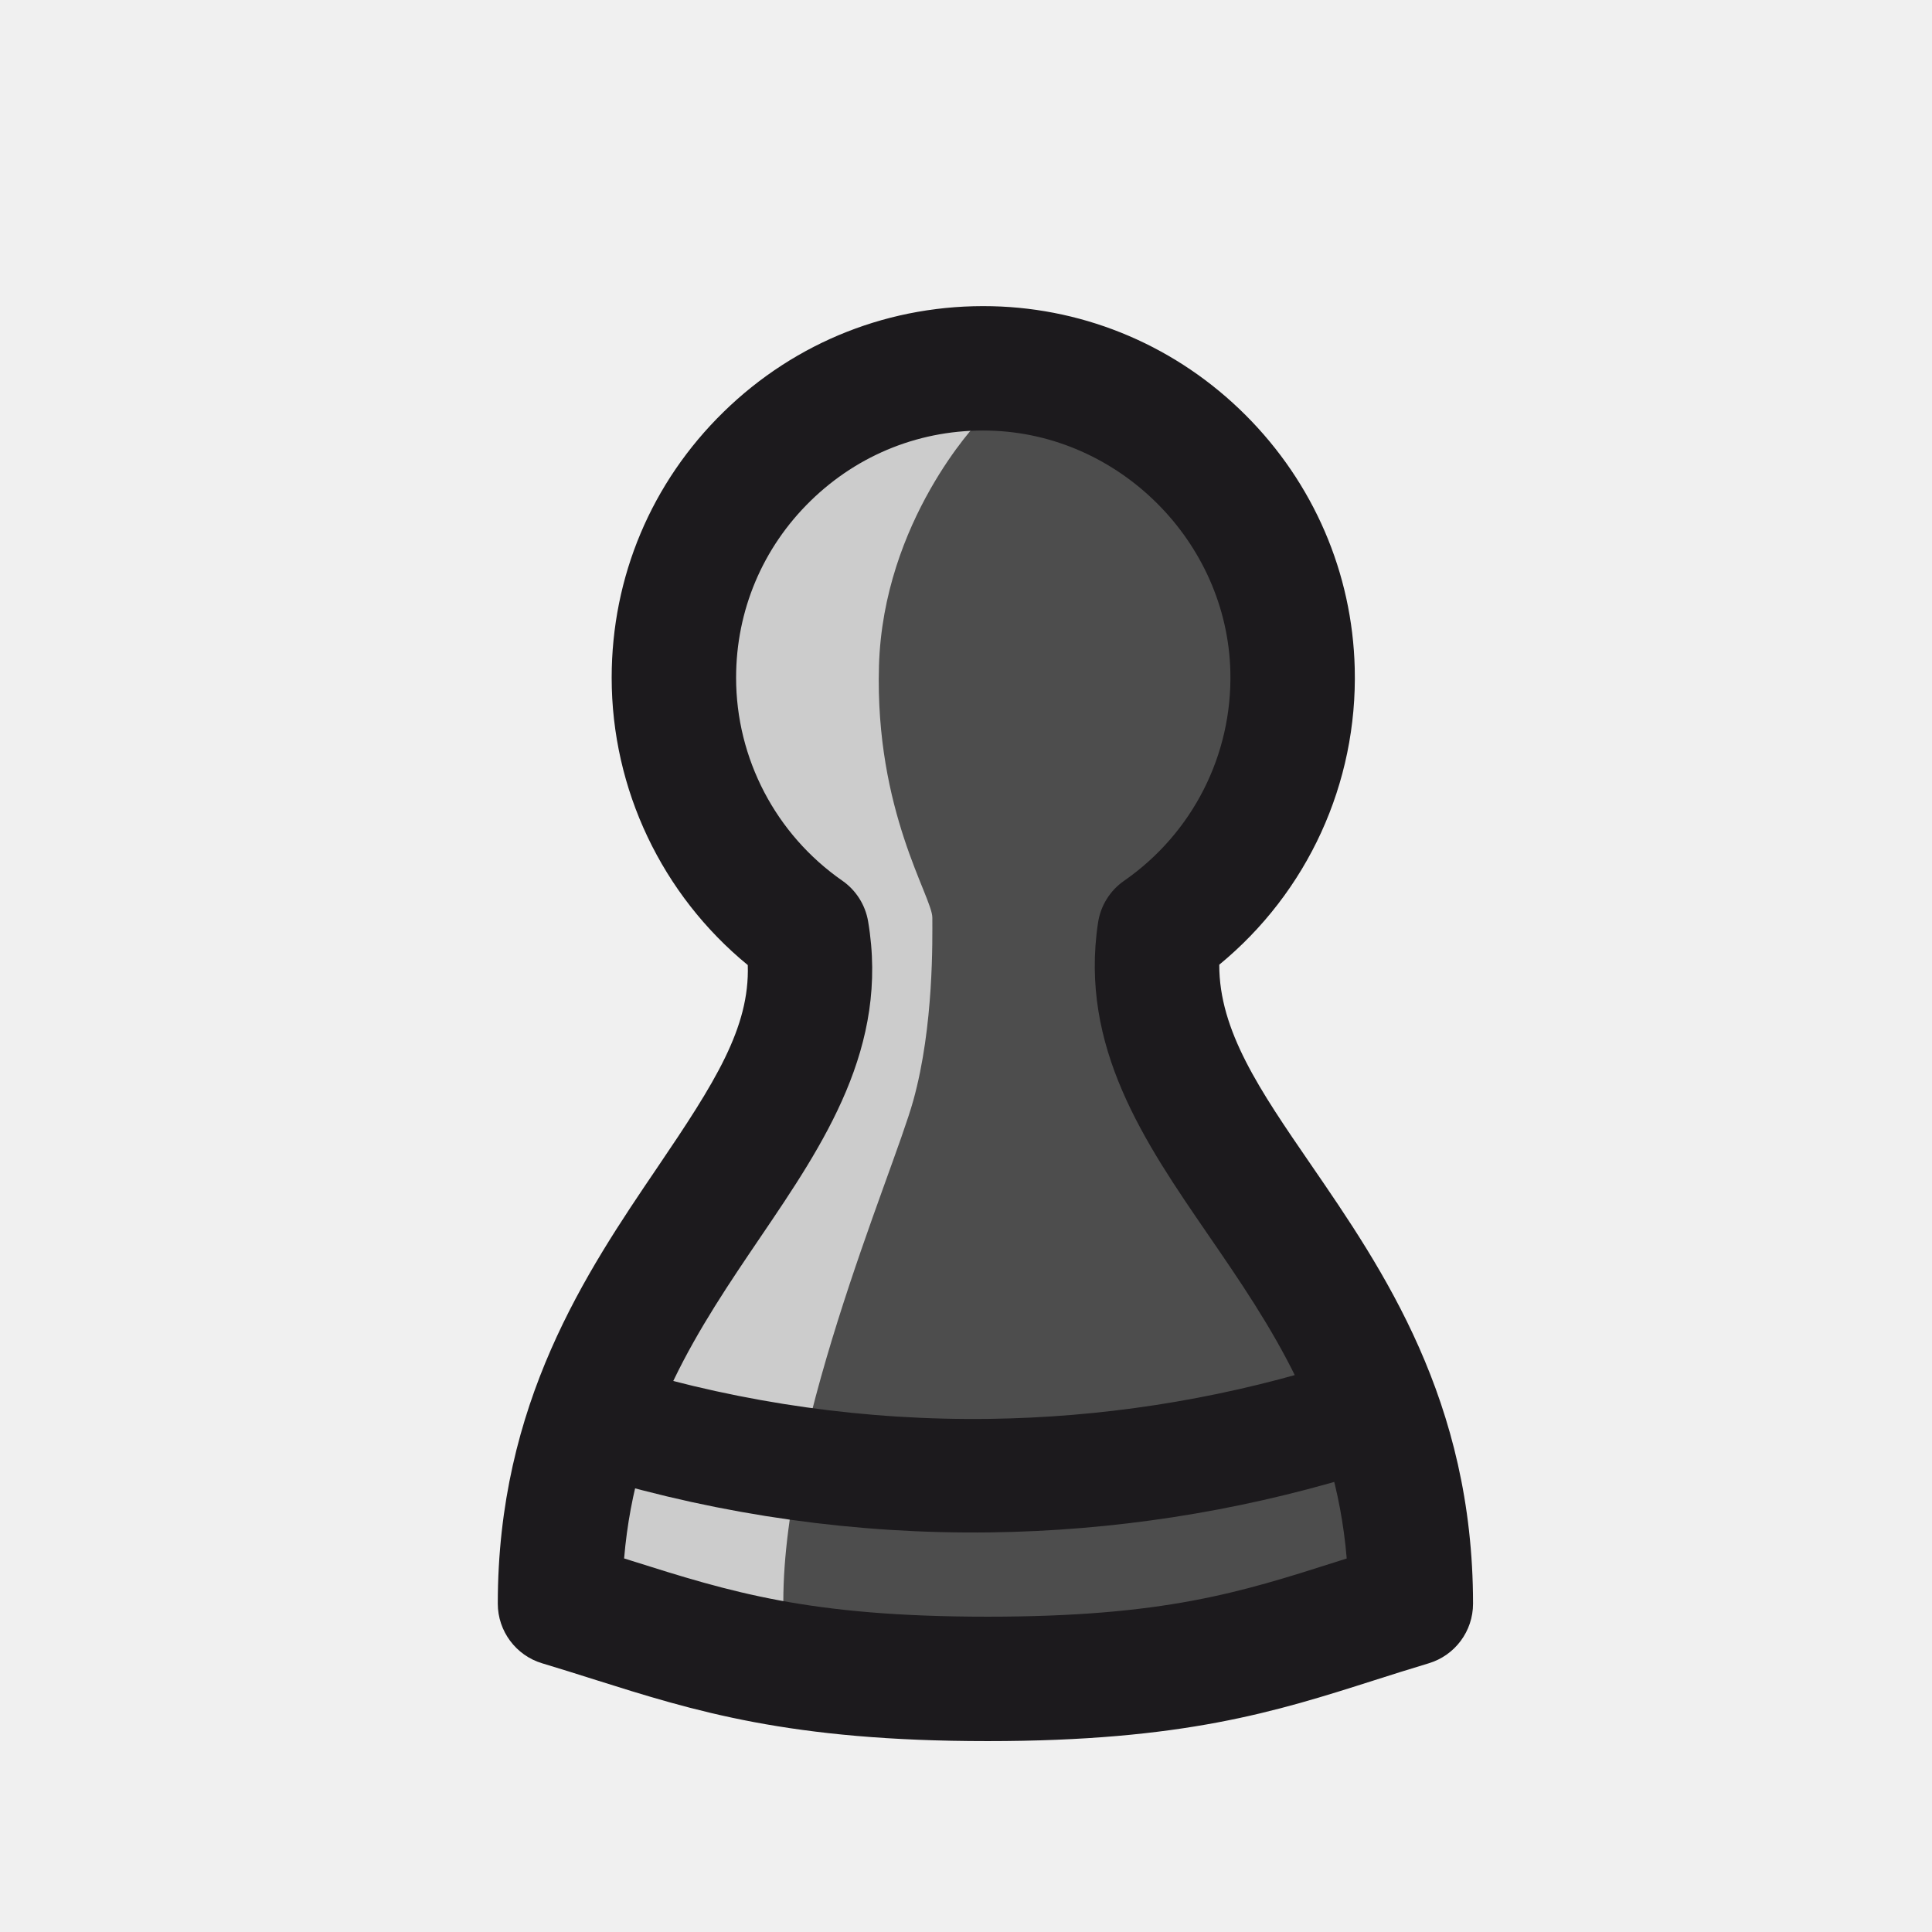
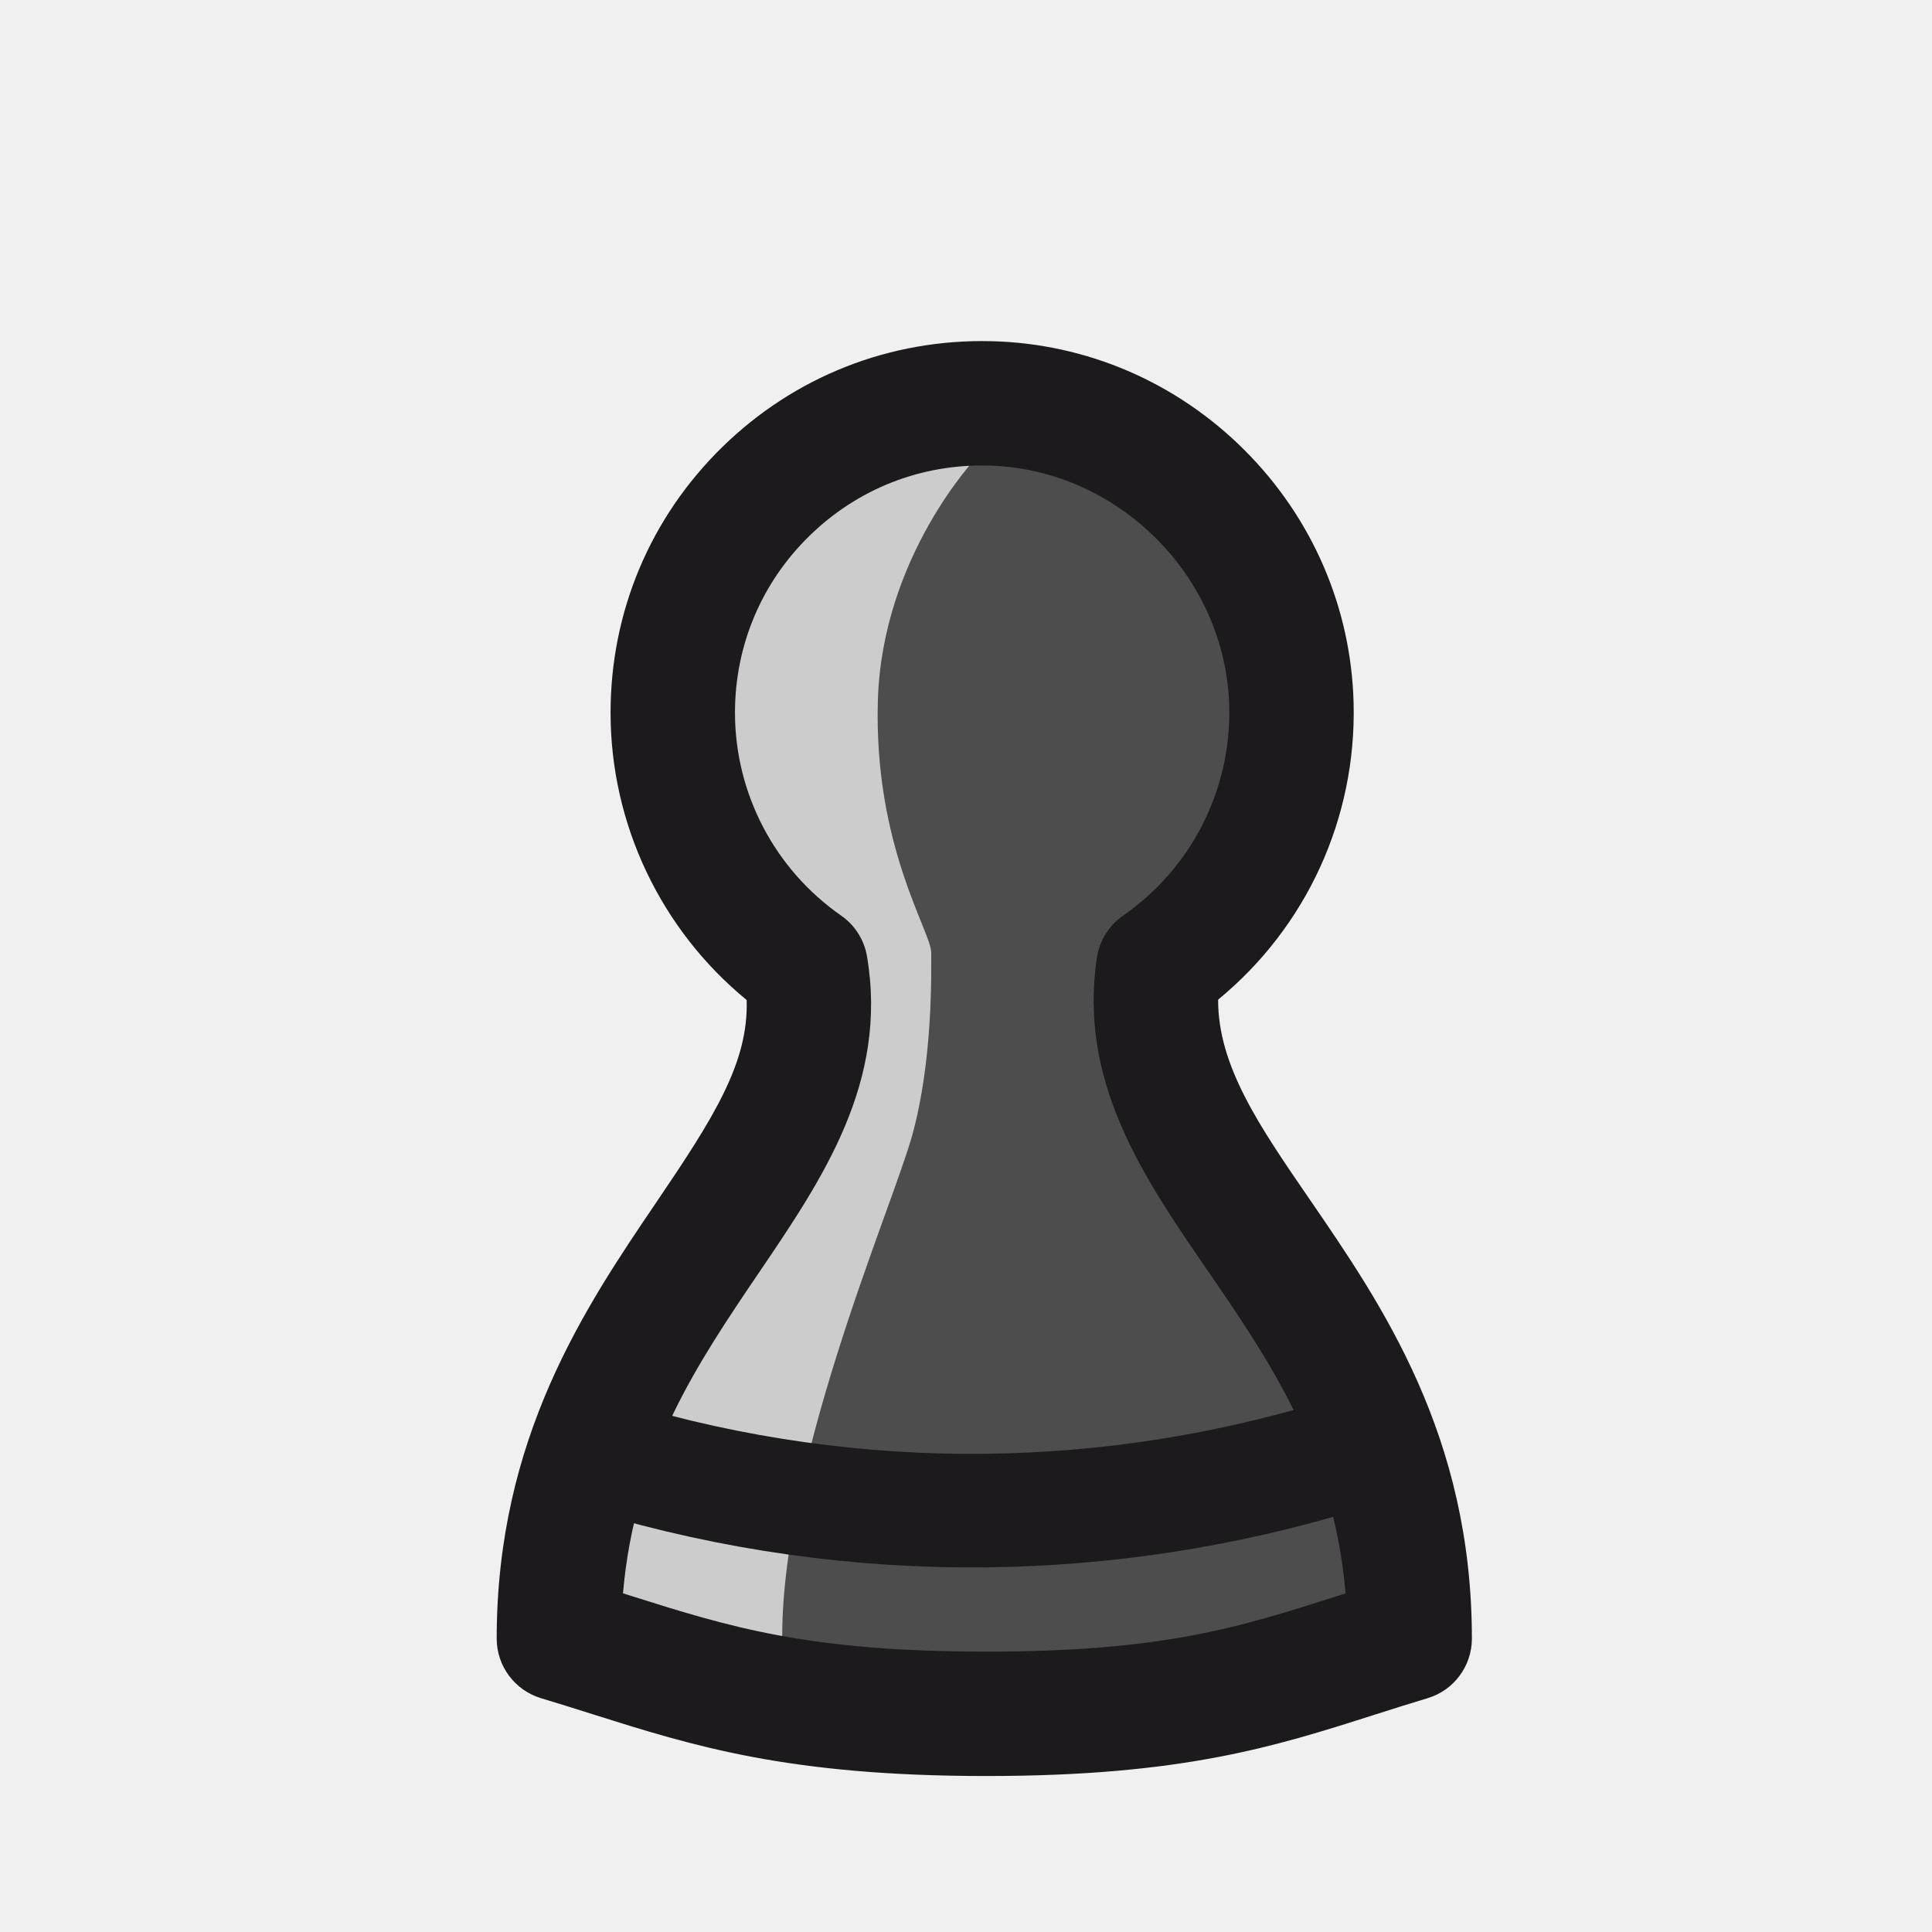
- <svg xmlns="http://www.w3.org/2000/svg" width="100%" height="100%" viewBox="0 0 591 591" version="1.1" xml:space="preserve" style="fill-rule:evenodd;clip-rule:evenodd;stroke-linecap:round;stroke-linejoin:round;stroke-miterlimit:10;">
-   <g transform="matrix(1,0,0,1,-354,-904)">
-     <g transform="matrix(1,0,0,1,169.792,27.3962)">
-       <g id="bP.svg" transform="matrix(5.90551,0,0,5.90551,479.815,1172.24)">
-         <g id="bP.svg1">
-           <g id="bP.svg2" transform="matrix(1,0,0,1,-50,-50)">
-             <g transform="matrix(1,0,0,1,0,-3.94896)">
-               <path d="M73.023,86.959C73.023,69.13 58.322,63.291 60.008,52.159C64.277,49.193 67.038,44.207 66.897,38.582C66.684,30.09 59.754,23.172 51.263,22.972C42.235,22.759 34.851,30.014 34.851,38.993C34.851,44.444 37.575,49.257 41.734,52.153C43.622,63.291 28.952,69.202 28.952,86.959C35.458,88.91 39.679,90.854 51.098,90.854C62.517,90.854 66.516,88.91 73.023,86.959" style="fill:rgb(77,77,77);fill-rule:nonzero;" />
-             </g>
-             <g transform="matrix(1,0,0,1,0,-3.94896)">
-               <path d="M50.608,25.75C50.608,25.75 45.689,30.867 45.474,38.387C45.259,45.906 48.238,50.344 48.238,51.418C48.238,52.493 48.326,57.029 47.251,60.896C46.177,64.763 40.143,78.469 40.538,87.749C40.813,94.218 29.565,85.698 29.565,85.698L31.068,74.527L42.239,58.199L41.38,51.325L34.72,41.013L38.587,28.767L50.608,25.75Z" style="fill:rgb(204,204,204);fill-rule:nonzero;" />
-             </g>
-             <g transform="matrix(1,0,0,1,0,-3.94896)">
-               <clipPath id="_clip1">
-                 <rect x="25.729" y="19.745" width="50.516" height="74.331" />
-               </clipPath>
-               <g clip-path="url(#_clip1)">
-                 <path d="M73.023,86.959L73.024,86.959L73.023,86.959ZM32.272,84.613C32.395,84.651 32.517,84.691 32.638,84.728C37.775,86.35 41.833,87.631 51.098,87.631C60.241,87.631 64.175,86.378 69.154,84.791C69.336,84.733 69.519,84.674 69.703,84.616C69.099,77.42 65.763,72.562 62.526,67.849C59.242,63.068 55.846,58.123 56.822,51.677C56.955,50.801 57.442,50.018 58.17,49.513C61.725,47.042 63.784,42.986 63.675,38.663C63.507,31.945 57.905,26.352 51.187,26.193C47.702,26.106 44.417,27.404 41.931,29.833C39.443,32.263 38.073,35.516 38.073,38.993C38.073,43.179 40.129,47.11 43.575,49.507C44.285,50.001 44.767,50.761 44.911,51.613C46.014,58.121 42.621,63.125 39.339,67.964C36.156,72.66 32.873,77.501 32.272,84.613M51.098,94.076C40.839,94.076 35.913,92.521 30.698,90.875C29.837,90.602 28.948,90.322 28.026,90.045C26.667,89.638 25.73,88.378 25.729,86.959C25.729,76.552 30.318,69.785 34.005,64.347C36.983,59.955 38.782,57.121 38.678,53.878C34.237,50.236 31.628,44.778 31.628,38.993C31.628,33.766 33.688,28.875 37.427,25.223C41.166,21.57 46.105,19.63 51.338,19.75C56.277,19.866 60.937,21.868 64.461,25.387C67.985,28.906 69.994,33.563 70.118,38.501C70.268,44.472 67.669,50.103 63.101,53.858C63.09,57.285 65.218,60.384 67.839,64.2C71.584,69.654 76.246,76.439 76.246,86.959C76.246,88.382 75.312,89.637 73.949,90.046C72.964,90.341 72.022,90.641 71.112,90.931C66.037,92.549 61.243,94.076 51.099,94.076" style="fill:rgb(28,26,29);fill-rule:nonzero;" />
-               </g>
-             </g>
-             <g transform="matrix(1,0,0,-1,10.7849,91.7558)">
-               <path d="M20.781,18.137C27.149,16.223 33.772,15.294 40.421,15.38C46.493,15.461 52.524,16.389 58.339,18.137" style="fill:white;fill-rule:nonzero;stroke:rgb(28,26,29);stroke-width:5.88px;" />
-             </g>
-           </g>
-           <g id="bP.svg3">
-                     </g>
-         </g>
-       </g>
-     </g>
+ <svg xmlns="http://www.w3.org/2000/svg" width="100%" height="100%" viewBox="0 0 417 417" version="1.1" xml:space="preserve" style="fill-rule:evenodd;clip-rule:evenodd;stroke-linecap:round;stroke-linejoin:round;stroke-miterlimit:10;">
+   <path d="M304.261,353.677c0,-74.287 -61.252,-98.614 -54.227,-144.997c17.788,-12.36 29.29,-33.136 28.702,-56.574c-0.887,-35.382 -29.759,-64.209 -65.142,-65.041c-37.615,-0.887 -68.383,29.341 -68.383,66.754c0,22.715 11.35,42.768 28.682,54.832c7.867,46.412 -53.261,71.041 -53.261,145.026c27.111,8.128 44.699,16.23 92.278,16.23c47.578,-0 64.241,-8.102 91.352,-16.23" style="fill:#4d4d4d;fill-rule:nonzero;" />
+   <path d="M210.866,98.64c0,0 -20.497,21.323 -21.39,52.653c-0.897,31.33 11.518,49.822 11.518,54.298c-0,4.477 0.362,23.377 -4.114,39.49c-4.476,16.113 -29.617,73.22 -27.972,111.887c1.148,26.954 -45.72,-8.545 -45.72,-8.545l6.263,-46.547l46.546,-68.03l-3.579,-28.644l-27.75,-42.966l16.113,-51.024l50.085,-12.572Z" style="fill:#ccc;fill-rule:nonzero;" />
+   <g>
+     <path d="M304.261,353.677l0.007,0l-0.007,0Zm-169.793,-9.776c0.51,0.162 1.018,0.325 1.526,0.482c21.403,6.759 38.31,12.097 76.916,12.097c38.095,-0 54.485,-5.222 75.232,-11.836c0.759,-0.241 1.52,-0.485 2.287,-0.73c-2.515,-29.983 -16.417,-50.225 -29.905,-69.862c-13.684,-19.921 -27.834,-40.524 -23.765,-67.384c0.553,-3.647 2.585,-6.909 5.614,-9.014c14.815,-10.297 23.392,-27.198 22.939,-45.21c-0.701,-27.992 -24.041,-51.297 -52.032,-51.956c-14.523,-0.363 -28.207,5.043 -38.568,15.166c-10.366,10.122 -16.074,23.678 -16.074,38.165c-0,17.441 8.567,33.821 22.923,43.809c2.958,2.058 4.966,5.223 5.569,8.776c4.595,27.114 -9.541,47.964 -23.216,68.127c-13.266,19.568 -26.944,39.737 -29.446,69.37m78.442,39.432c-42.745,0 -63.271,-6.478 -85.002,-13.34c-3.587,-1.134 -7.291,-2.303 -11.132,-3.455c-5.663,-1.699 -9.569,-6.947 -9.57,-12.86c-0,-43.362 19.121,-71.558 34.482,-94.215c12.408,-18.302 19.902,-30.112 19.469,-43.622c-18.501,-15.175 -29.373,-37.919 -29.373,-62.021c-0,-21.779 8.581,-42.157 24.163,-57.377c15.577,-15.218 36.158,-23.303 57.963,-22.802c20.577,0.482 39.994,8.825 54.678,23.485c14.683,14.664 23.055,34.068 23.572,54.643c0.623,24.88 -10.207,48.343 -29.241,63.988c-0.045,14.281 8.821,27.19 19.742,43.091c15.605,22.725 35.029,50.998 35.029,94.829c-0,5.93 -3.892,11.159 -9.571,12.862c-4.104,1.23 -8.028,2.48 -11.82,3.689c-21.146,6.743 -41.118,13.105 -83.389,13.105" style="fill:#1c1a1d;fill-rule:nonzero;" />
  </g>
+   <path d="M131.525,314.549c26.534,7.972 54.131,11.845 81.834,11.484c25.298,-0.336 50.426,-4.201 74.656,-11.484" style="fill:#fff;fill-rule:nonzero;stroke:#1c1a1d;stroke-width:24.51px;" />
</svg>
